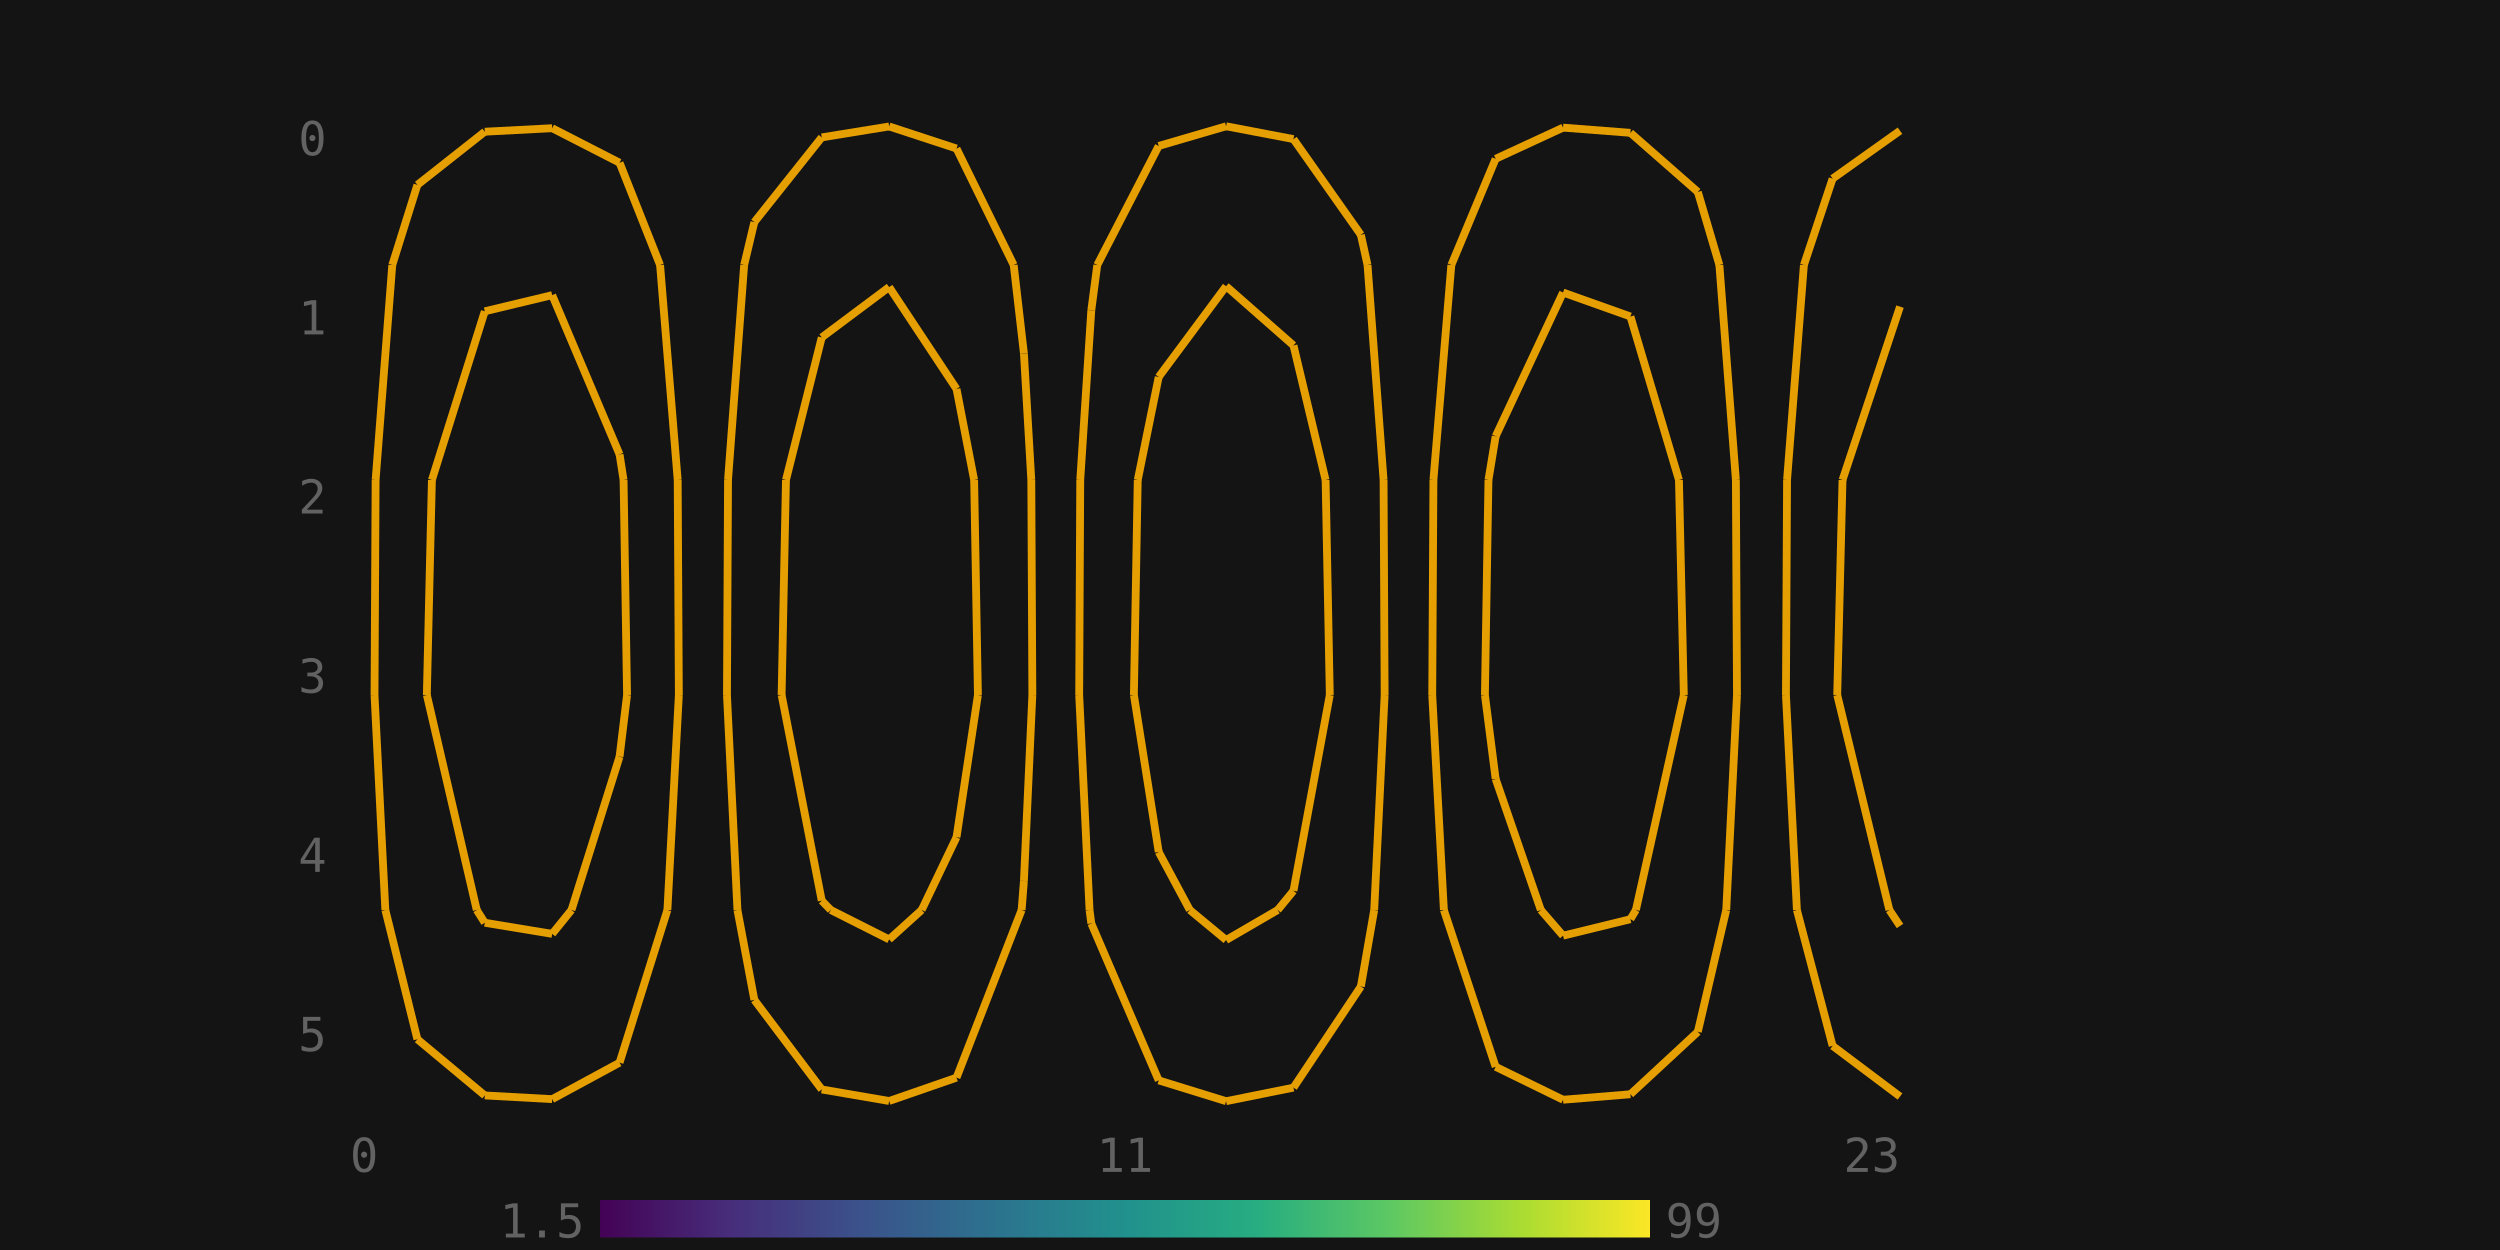
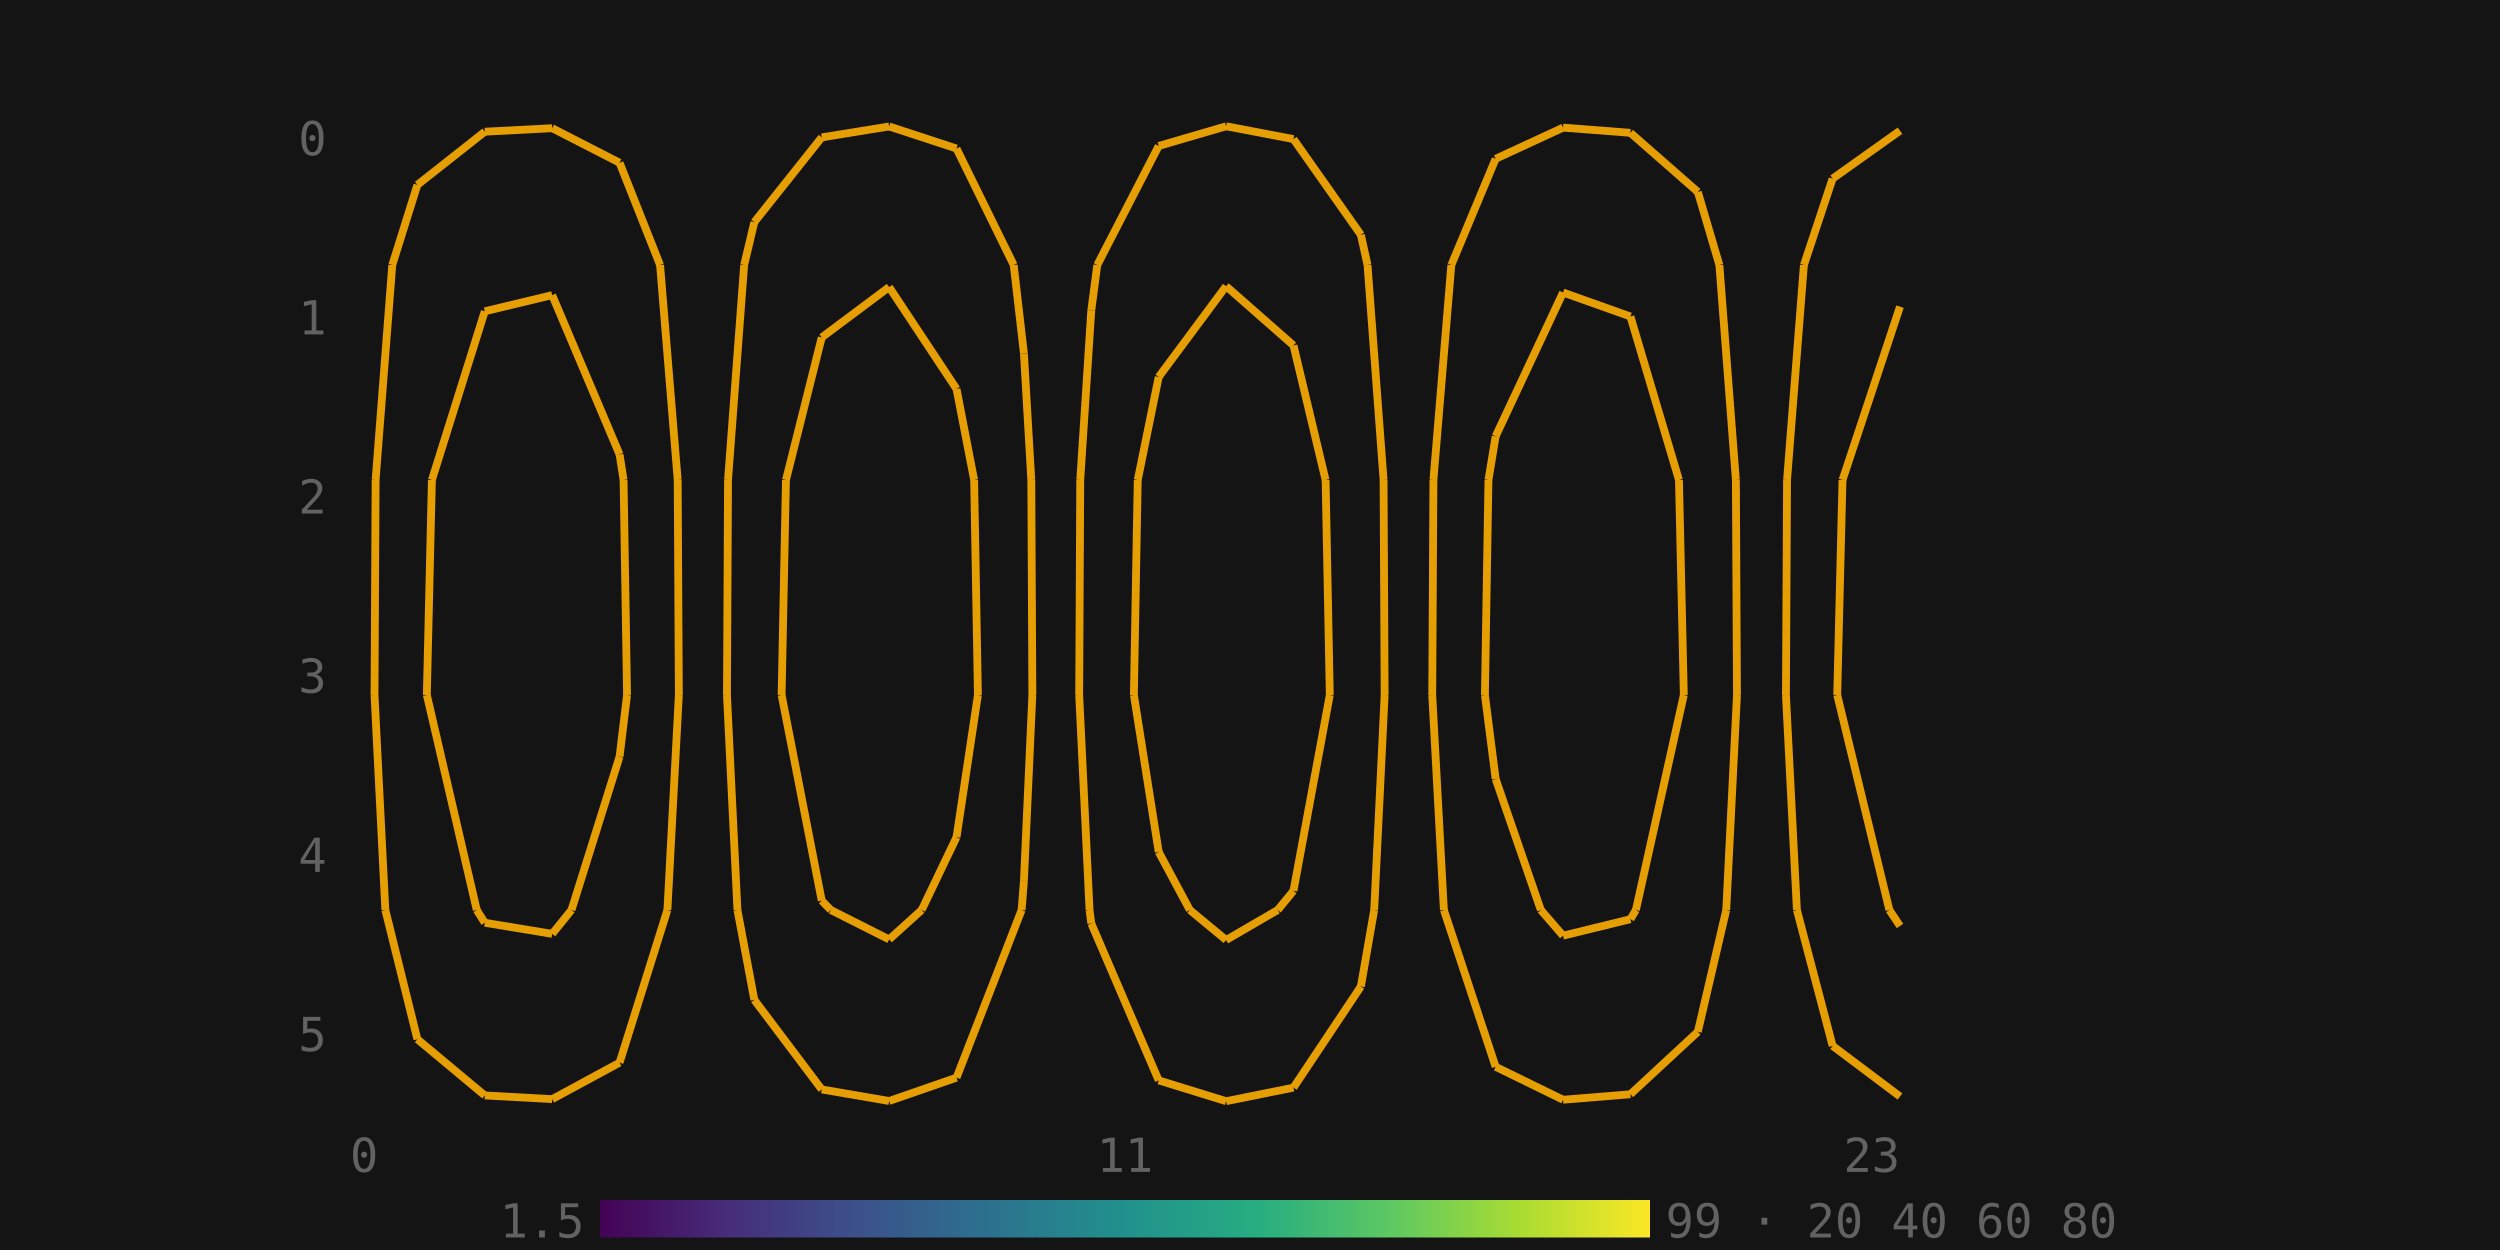
<svg xmlns="http://www.w3.org/2000/svg" viewBox="0 0 640 320" width="640" height="320">
  <rect width="100%" height="100%" fill="#141414" />
  <text x="89.6" y="300" text-anchor="start" font-size="12" font-family="monospace" fill="#626262">0</text>
  <text x="288" y="300" text-anchor="middle" font-size="12" font-family="monospace" fill="#626262">11</text>
  <text x="486.4" y="300" text-anchor="end" font-size="12" font-family="monospace" fill="#626262">23</text>
  <text x="149.6" y="316.8" text-anchor="end" font-size="12" font-family="monospace" fill="#626262">1.5</text>
  <defs>
    <linearGradient id="rsvgb" x1="0" y1="0" x2="1" y2="0">
      <stop offset="0" stop-color="#440154" />
      <stop offset="0.125" stop-color="#472d7b" />
      <stop offset="0.25" stop-color="#3b528b" />
      <stop offset="0.375" stop-color="#2c728e" />
      <stop offset="0.5" stop-color="#21918d" />
      <stop offset="0.625" stop-color="#27ad81" />
      <stop offset="0.75" stop-color="#5dc863" />
      <stop offset="0.875" stop-color="#aadc32" />
      <stop offset="1" stop-color="#fde725" />
    </linearGradient>
  </defs>
  <rect x="153.6" y="307.2" width="268.8" height="9.6" fill="url(#rsvgb)" />
-   <text x="426.4" y="316.8" text-anchor="start" font-size="12" font-family="monospace" fill="#626262">99</text>
+   <text x="426.4" y="316.8" text-anchor="start" font-size="12" font-family="monospace" fill="#626262">99 · 20 40 60 80</text>
  <clipPath id="isvgb-0">
    <rect x="0" y="23.733" width="83.6" height="24" />
  </clipPath>
  <text x="83.6" y="39.733" text-anchor="end" clip-path="url(#isvgb-0)" font-size="12" font-family="monospace" fill="#626262">0</text>
  <clipPath id="isvgb-1">
    <rect x="0" y="69.6" width="83.6" height="24" />
  </clipPath>
  <text x="83.6" y="85.6" text-anchor="end" clip-path="url(#isvgb-1)" font-size="12" font-family="monospace" fill="#626262">1</text>
  <clipPath id="isvgb-2">
    <rect x="0" y="115.467" width="83.6" height="24" />
  </clipPath>
  <text x="83.6" y="131.467" text-anchor="end" clip-path="url(#isvgb-2)" font-size="12" font-family="monospace" fill="#626262">2</text>
  <clipPath id="isvgb-3">
    <rect x="0" y="161.333" width="83.6" height="24" />
  </clipPath>
  <text x="83.6" y="177.333" text-anchor="end" clip-path="url(#isvgb-3)" font-size="12" font-family="monospace" fill="#626262">3</text>
  <clipPath id="isvgb-4">
    <rect x="0" y="207.2" width="83.6" height="24" />
  </clipPath>
  <text x="83.6" y="223.2" text-anchor="end" clip-path="url(#isvgb-4)" font-size="12" font-family="monospace" fill="#626262">4</text>
  <clipPath id="isvgb-5">
    <rect x="0" y="253.067" width="83.6" height="24" />
  </clipPath>
  <text x="83.6" y="269.067" text-anchor="end" clip-path="url(#isvgb-5)" font-size="12" font-family="monospace" fill="#626262">5</text>
  <path d="M210.365 86.381 L201.204 122.88" fill="none" stroke="#e69f00" stroke-width="2" />
  <path d="M227.617 73.483 L210.365 86.381" fill="none" stroke="#e69f00" stroke-width="2" />
  <path d="M244.87 99.569 L227.617 73.483" fill="none" stroke="#e69f00" stroke-width="2" />
  <path d="M249.381 122.88 L244.87 99.569" fill="none" stroke="#e69f00" stroke-width="2" />
  <path d="M382.887 111.683 L381.045 122.88" fill="none" stroke="#e69f00" stroke-width="2" />
  <path d="M400.139 74.884 L382.887 111.683" fill="none" stroke="#e69f00" stroke-width="2" />
  <path d="M417.391 81.025 L400.139 74.884" fill="none" stroke="#e69f00" stroke-width="2" />
  <path d="M429.813 122.88 L417.391 81.025" fill="none" stroke="#e69f00" stroke-width="2" />
  <path d="M201.204 122.88 L200.093 177.92" fill="none" stroke="#e69f00" stroke-width="2" />
  <path d="M249.381 122.88 L250.348 177.92" fill="none" stroke="#e69f00" stroke-width="2" />
  <path d="M381.045 122.88 L380.137 177.92" fill="none" stroke="#e69f00" stroke-width="2" />
  <path d="M429.813 122.88 L431.058 177.92" fill="none" stroke="#e69f00" stroke-width="2" />
  <path d="M200.093 177.92 L210.365 230.572" fill="none" stroke="#e69f00" stroke-width="2" />
  <path d="M212.678 232.96 L210.365 230.572" fill="none" stroke="#e69f00" stroke-width="2" />
  <path d="M244.87 214.335 L235.949 232.96" fill="none" stroke="#e69f00" stroke-width="2" />
  <path d="M250.348 177.92 L244.87 214.335" fill="none" stroke="#e69f00" stroke-width="2" />
  <path d="M380.137 177.92 L382.887 199.419" fill="none" stroke="#e69f00" stroke-width="2" />
  <path d="M394.452 232.96 L382.887 199.419" fill="none" stroke="#e69f00" stroke-width="2" />
  <path d="M431.058 177.92 L418.791 232.96" fill="none" stroke="#e69f00" stroke-width="2" />
  <path d="M212.678 232.96 L227.617 240.495" fill="none" stroke="#e69f00" stroke-width="2" />
  <path d="M235.949 232.96 L227.617 240.495" fill="none" stroke="#e69f00" stroke-width="2" />
  <path d="M394.452 232.96 L400.139 239.532" fill="none" stroke="#e69f00" stroke-width="2" />
  <path d="M417.391 235.31 L400.139 239.532" fill="none" stroke="#e69f00" stroke-width="2" />
  <path d="M418.791 232.96 L417.391 235.31" fill="none" stroke="#e69f00" stroke-width="2" />
  <path d="M193.113 56.856 L190.503 67.84" fill="none" stroke="#e69f00" stroke-width="2" />
  <path d="M210.365 35.168 L193.113 56.856" fill="none" stroke="#e69f00" stroke-width="2" />
  <path d="M227.617 32.371 L210.365 35.168" fill="none" stroke="#e69f00" stroke-width="2" />
  <path d="M244.87 38.028 L227.617 32.371" fill="none" stroke="#e69f00" stroke-width="2" />
  <path d="M259.506 67.84 L244.87 38.028" fill="none" stroke="#e69f00" stroke-width="2" />
  <path d="M382.887 40.656 L371.54 67.84" fill="none" stroke="#e69f00" stroke-width="2" />
  <path d="M400.139 32.674 L382.887 40.656" fill="none" stroke="#e69f00" stroke-width="2" />
  <path d="M417.391 34.006 L400.139 32.674" fill="none" stroke="#e69f00" stroke-width="2" />
  <path d="M434.643 49.133 L417.391 34.006" fill="none" stroke="#e69f00" stroke-width="2" />
  <path d="M440.161 67.84 L434.643 49.133" fill="none" stroke="#e69f00" stroke-width="2" />
  <path d="M190.503 67.84 L186.375 122.88" fill="none" stroke="#e69f00" stroke-width="2" />
  <path d="M259.506 67.84 L262.122 90.482" fill="none" stroke="#e69f00" stroke-width="2" />
  <path d="M264.014 122.88 L262.122 90.482" fill="none" stroke="#e69f00" stroke-width="2" />
  <path d="M371.54 67.84 L366.956 122.88" fill="none" stroke="#e69f00" stroke-width="2" />
  <path d="M440.161 67.84 L444.386 122.88" fill="none" stroke="#e69f00" stroke-width="2" />
  <path d="M186.375 122.88 L186.103 177.92" fill="none" stroke="#e69f00" stroke-width="2" />
  <path d="M264.014 122.88 L264.283 177.92" fill="none" stroke="#e69f00" stroke-width="2" />
  <path d="M366.956 122.88 L366.654 177.92" fill="none" stroke="#e69f00" stroke-width="2" />
  <path d="M444.386 122.88 L444.665 177.92" fill="none" stroke="#e69f00" stroke-width="2" />
  <path d="M186.103 177.92 L188.785 232.96" fill="none" stroke="#e69f00" stroke-width="2" />
  <path d="M262.122 225.523 L261.539 232.96" fill="none" stroke="#e69f00" stroke-width="2" />
  <path d="M264.283 177.92 L262.122 225.523" fill="none" stroke="#e69f00" stroke-width="2" />
  <path d="M366.654 177.92 L369.632 232.96" fill="none" stroke="#e69f00" stroke-width="2" />
  <path d="M444.665 177.92 L441.92 232.96" fill="none" stroke="#e69f00" stroke-width="2" />
  <path d="M188.785 232.96 L193.113 255.982" fill="none" stroke="#e69f00" stroke-width="2" />
  <path d="M210.365 278.9 L193.113 255.982" fill="none" stroke="#e69f00" stroke-width="2" />
  <path d="M227.617 281.856 L210.365 278.9" fill="none" stroke="#e69f00" stroke-width="2" />
  <path d="M244.87 275.877 L227.617 281.856" fill="none" stroke="#e69f00" stroke-width="2" />
  <path d="M261.539 232.96 L244.87 275.877" fill="none" stroke="#e69f00" stroke-width="2" />
  <path d="M369.632 232.96 L382.887 273.101" fill="none" stroke="#e69f00" stroke-width="2" />
  <path d="M400.139 281.535 L382.887 273.101" fill="none" stroke="#e69f00" stroke-width="2" />
  <path d="M417.391 280.127 L400.139 281.535" fill="none" stroke="#e69f00" stroke-width="2" />
  <path d="M434.643 264.142 L417.391 280.127" fill="none" stroke="#e69f00" stroke-width="2" />
  <path d="M441.92 232.96 L434.643 264.142" fill="none" stroke="#e69f00" stroke-width="2" />
  <path d="M106.852 47.327 L100.422 67.84" fill="none" stroke="#e69f00" stroke-width="2" />
  <path d="M124.104 33.717 L106.852 47.327" fill="none" stroke="#e69f00" stroke-width="2" />
  <path d="M141.357 32.819 L124.104 33.717" fill="none" stroke="#e69f00" stroke-width="2" />
  <path d="M158.609 41.662 L141.357 32.819" fill="none" stroke="#e69f00" stroke-width="2" />
  <path d="M168.981 67.84 L158.609 41.662" fill="none" stroke="#e69f00" stroke-width="2" />
  <path d="M296.626 37.364 L280.901 67.84" fill="none" stroke="#e69f00" stroke-width="2" />
  <path d="M313.878 32.324 L296.626 37.364" fill="none" stroke="#e69f00" stroke-width="2" />
  <path d="M331.13 35.612 L313.878 32.324" fill="none" stroke="#e69f00" stroke-width="2" />
  <path d="M348.383 60.106 L331.13 35.612" fill="none" stroke="#e69f00" stroke-width="2" />
  <path d="M350.086 67.84 L348.383 60.106" fill="none" stroke="#e69f00" stroke-width="2" />
  <path d="M469.148 45.728 L461.799 67.84" fill="none" stroke="#e69f00" stroke-width="2" />
  <path d="M486.4 33.459 L469.148 45.728" fill="none" stroke="#e69f00" stroke-width="2" />
  <path d="M100.422 67.84 L96.156 122.88" fill="none" stroke="#e69f00" stroke-width="2" />
  <path d="M168.981 67.84 L173.489 122.88" fill="none" stroke="#e69f00" stroke-width="2" />
  <path d="M279.374 79.424 L276.543 122.88" fill="none" stroke="#e69f00" stroke-width="2" />
  <path d="M280.901 67.84 L279.374 79.424" fill="none" stroke="#e69f00" stroke-width="2" />
  <path d="M350.086 67.84 L354.194 122.88" fill="none" stroke="#e69f00" stroke-width="2" />
  <path d="M461.799 67.84 L457.486 122.88" fill="none" stroke="#e69f00" stroke-width="2" />
  <path d="M96.156 122.88 L95.875 177.92" fill="none" stroke="#e69f00" stroke-width="2" />
  <path d="M173.489 122.88 L173.786 177.92" fill="none" stroke="#e69f00" stroke-width="2" />
  <path d="M276.543 122.88 L276.274 177.92" fill="none" stroke="#e69f00" stroke-width="2" />
  <path d="M354.194 122.88 L354.465 177.92" fill="none" stroke="#e69f00" stroke-width="2" />
  <path d="M457.486 122.88 L457.201 177.92" fill="none" stroke="#e69f00" stroke-width="2" />
  <path d="M95.875 177.92 L98.647 232.96" fill="none" stroke="#e69f00" stroke-width="2" />
  <path d="M173.786 177.92 L170.857 232.96" fill="none" stroke="#e69f00" stroke-width="2" />
  <path d="M276.274 177.92 L278.923 232.96" fill="none" stroke="#e69f00" stroke-width="2" />
  <path d="M354.465 177.92 L351.796 232.96" fill="none" stroke="#e69f00" stroke-width="2" />
  <path d="M457.201 177.92 L460.004 232.96" fill="none" stroke="#e69f00" stroke-width="2" />
  <path d="M98.647 232.96 L106.852 266.051" fill="none" stroke="#e69f00" stroke-width="2" />
  <path d="M124.104 280.433 L106.852 266.051" fill="none" stroke="#e69f00" stroke-width="2" />
  <path d="M141.357 281.382 L124.104 280.433" fill="none" stroke="#e69f00" stroke-width="2" />
  <path d="M158.609 272.037 L141.357 281.382" fill="none" stroke="#e69f00" stroke-width="2" />
  <path d="M170.857 232.96 L158.609 272.037" fill="none" stroke="#e69f00" stroke-width="2" />
  <path d="M278.923 232.96 L279.374 236.41" fill="none" stroke="#e69f00" stroke-width="2" />
  <path d="M296.626 276.579 L279.374 236.41" fill="none" stroke="#e69f00" stroke-width="2" />
  <path d="M313.878 281.905 L296.626 276.579" fill="none" stroke="#e69f00" stroke-width="2" />
  <path d="M331.13 278.43 L313.878 281.905" fill="none" stroke="#e69f00" stroke-width="2" />
  <path d="M348.383 252.548 L331.13 278.43" fill="none" stroke="#e69f00" stroke-width="2" />
  <path d="M351.796 232.96 L348.383 252.548" fill="none" stroke="#e69f00" stroke-width="2" />
  <path d="M460.004 232.96 L469.148 267.741" fill="none" stroke="#e69f00" stroke-width="2" />
  <path d="M486.4 280.706 L469.148 267.741" fill="none" stroke="#e69f00" stroke-width="2" />
  <path d="M124.104 79.691 L110.567 122.88" fill="none" stroke="#e69f00" stroke-width="2" />
  <path d="M141.357 75.551 L124.104 79.691" fill="none" stroke="#e69f00" stroke-width="2" />
  <path d="M158.609 116.324 L141.357 75.551" fill="none" stroke="#e69f00" stroke-width="2" />
  <path d="M159.633 122.88 L158.609 116.324" fill="none" stroke="#e69f00" stroke-width="2" />
  <path d="M296.626 96.505 L291.261 122.88" fill="none" stroke="#e69f00" stroke-width="2" />
  <path d="M313.878 73.268 L296.626 96.505" fill="none" stroke="#e69f00" stroke-width="2" />
  <path d="M331.13 88.43 L313.878 73.268" fill="none" stroke="#e69f00" stroke-width="2" />
  <path d="M339.351 122.88 L331.13 88.43" fill="none" stroke="#e69f00" stroke-width="2" />
  <path d="M486.4 78.5 L471.683 122.88" fill="none" stroke="#e69f00" stroke-width="2" />
  <path d="M110.567 122.88 L109.269 177.92" fill="none" stroke="#e69f00" stroke-width="2" />
  <path d="M159.633 122.88 L160.525 177.92" fill="none" stroke="#e69f00" stroke-width="2" />
  <path d="M291.261 122.88 L290.273 177.92" fill="none" stroke="#e69f00" stroke-width="2" />
  <path d="M339.351 122.88 L340.429 177.92" fill="none" stroke="#e69f00" stroke-width="2" />
  <path d="M471.683 122.88 L470.327 177.92" fill="none" stroke="#e69f00" stroke-width="2" />
  <path d="M109.269 177.92 L122.049 232.96" fill="none" stroke="#e69f00" stroke-width="2" />
  <path d="M158.609 193.704 L146.304 232.96" fill="none" stroke="#e69f00" stroke-width="2" />
  <path d="M160.525 177.92 L158.609 193.704" fill="none" stroke="#e69f00" stroke-width="2" />
  <path d="M290.273 177.92 L296.626 218.107" fill="none" stroke="#e69f00" stroke-width="2" />
  <path d="M304.593 232.96 L296.626 218.107" fill="none" stroke="#e69f00" stroke-width="2" />
  <path d="M331.13 228.05 L327.094 232.96" fill="none" stroke="#e69f00" stroke-width="2" />
  <path d="M340.429 177.92 L331.13 228.05" fill="none" stroke="#e69f00" stroke-width="2" />
  <path d="M470.327 177.92 L483.681 232.96" fill="none" stroke="#e69f00" stroke-width="2" />
  <path d="M122.049 232.96 L124.104 236.227" fill="none" stroke="#e69f00" stroke-width="2" />
  <path d="M141.357 239.073 L124.104 236.227" fill="none" stroke="#e69f00" stroke-width="2" />
  <path d="M146.304 232.96 L141.357 239.073" fill="none" stroke="#e69f00" stroke-width="2" />
  <path d="M304.593 232.96 L313.878 240.643" fill="none" stroke="#e69f00" stroke-width="2" />
  <path d="M327.094 232.96 L313.878 240.643" fill="none" stroke="#e69f00" stroke-width="2" />
  <path d="M483.681 232.96 L486.4 237.046" fill="none" stroke="#e69f00" stroke-width="2" />
</svg>
